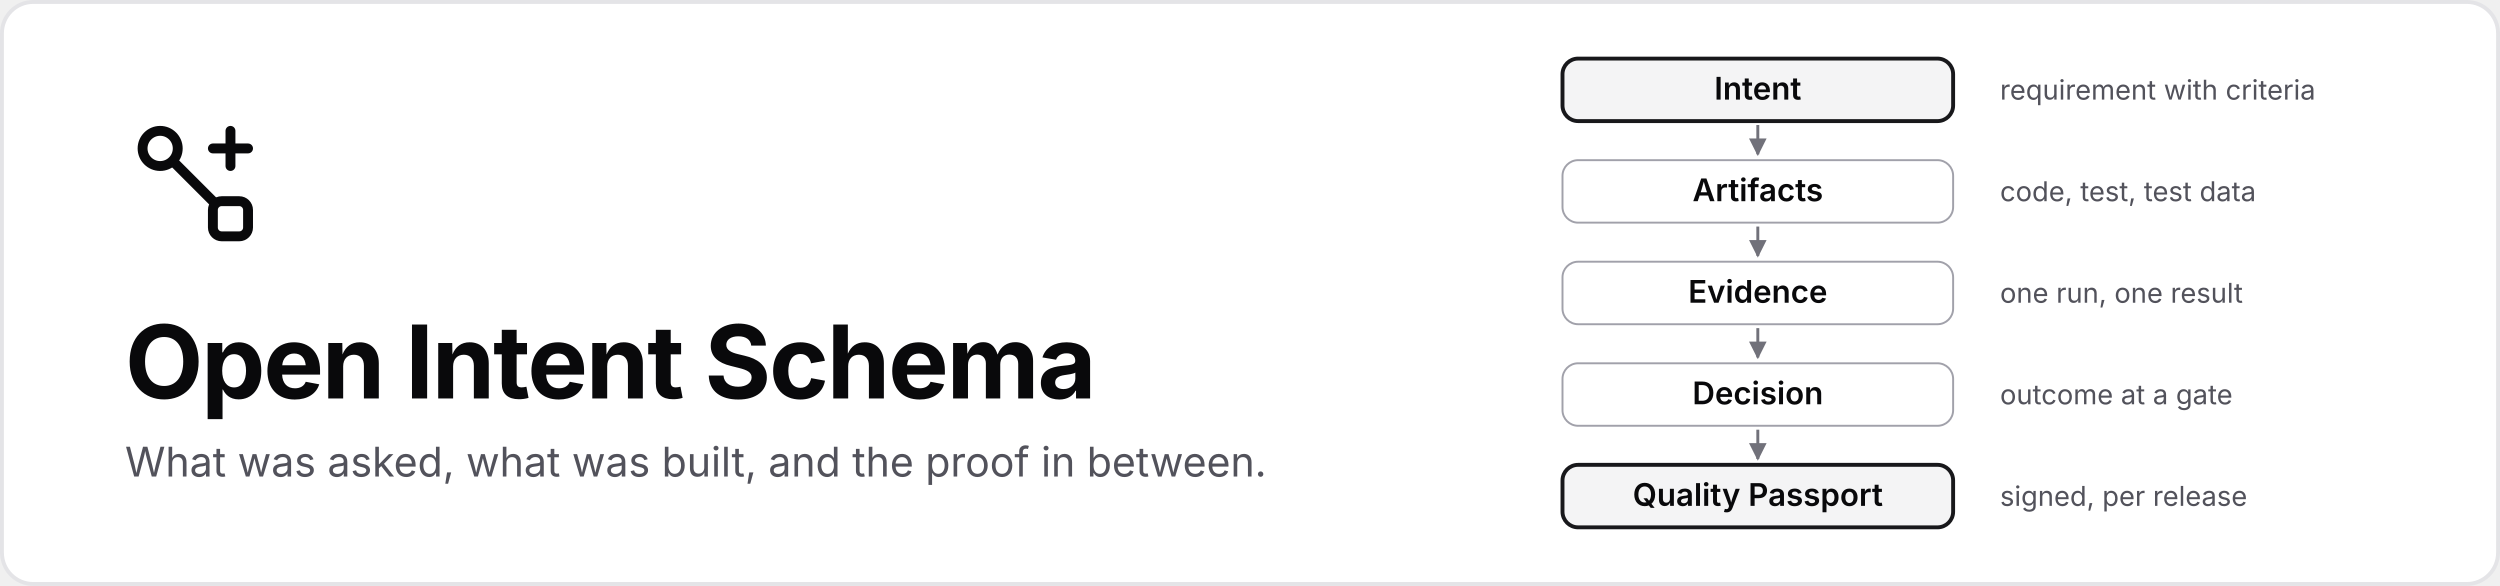
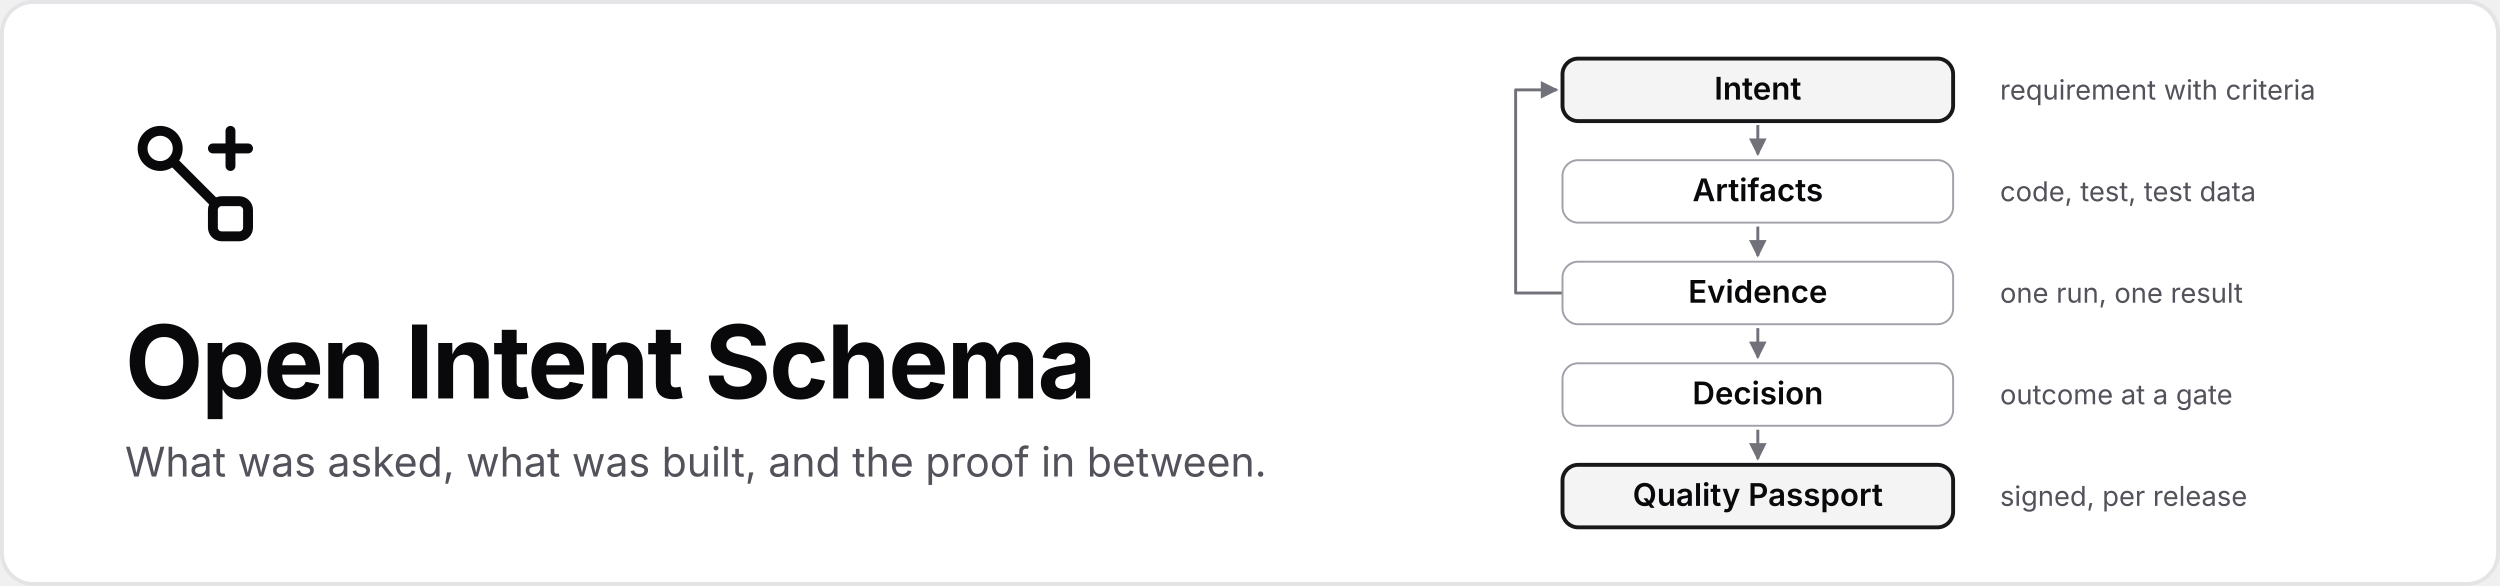
<svg xmlns="http://www.w3.org/2000/svg" viewBox="0 0 1280 300" role="img" aria-label="Open Intent Schema: what was asked, what was built, and the proof in between" font-family="Inter, system-ui, -apple-system, 'Segoe UI', Helvetica, Arial, sans-serif">
  <defs>
    <marker id="a" viewBox="0 0 10 10" refX="9" refY="5" markerWidth="6" markerHeight="6" orient="auto">
      <path d="M0 0L10 5L0 10z" fill="#71717a" />
    </marker>
  </defs>
  <rect x="1" y="1" width="1278" height="298" rx="16" fill="#ffffff" stroke="#e4e4e7" stroke-width="2" />
  <g transform="translate(64 58) scale(2.25)" fill="none" stroke="#09090b" stroke-width="2.25" stroke-linecap="round" stroke-linejoin="round">
    <circle cx="8" cy="8" r="4" />
    <rect x="20" y="20" width="8" height="8" rx="2" />
    <path d="M11 11l9.5 9.5" />
    <path d="M20 8h8M24 4v8" />
  </g>
  <text x="64" y="204" font-size="52" font-weight="650" letter-spacing="-1" fill="#09090b">Open Intent Schema</text>
  <text x="64" y="244" font-size="21" fill="#52525b">What was asked, what was built, and the proof in between.</text>
  <g fill="none" stroke="#71717a" stroke-width="1.5">
    <path d="M900 64V79" marker-end="url(#a)" />
    <path d="M900 116V131" marker-end="url(#a)" />
    <path d="M900 168V183" marker-end="url(#a)" />
    <path d="M900 220V235" marker-end="url(#a)" />
+     <path d="M800 150H776V46H797" stroke-linejoin="round" marker-end="url(#a)" />
  </g>
  <g font-size="16" font-weight="600" fill="#09090b" text-anchor="middle">
    <rect x="800" y="30" width="200" height="32" rx="8" fill="#f4f4f5" stroke="#18181b" stroke-width="2" />
    <text x="900" y="51">Intent</text>
    <rect x="800" y="82" width="200" height="32" rx="8" fill="#ffffff" stroke="#a1a1aa" />
    <text x="900" y="103">Artifacts</text>
    <rect x="800" y="134" width="200" height="32" rx="8" fill="#ffffff" stroke="#a1a1aa" />
    <text x="900" y="155">Evidence</text>
    <rect x="800" y="186" width="200" height="32" rx="8" fill="#ffffff" stroke="#a1a1aa" />
    <text x="900" y="207">Decision</text>
    <rect x="800" y="238" width="200" height="32" rx="8" fill="#f4f4f5" stroke="#18181b" stroke-width="2" />
    <text x="900" y="259">Quality Passport</text>
  </g>
  <g font-size="14" fill="#52525b">
    <text x="1024" y="51">requirement with criteria</text>
    <text x="1024" y="103">code, test, test data</text>
    <text x="1024" y="155">one run, one result</text>
    <text x="1024" y="207">outcome at a gate</text>
    <text x="1024" y="259">signed, per release</text>
  </g>
</svg>
